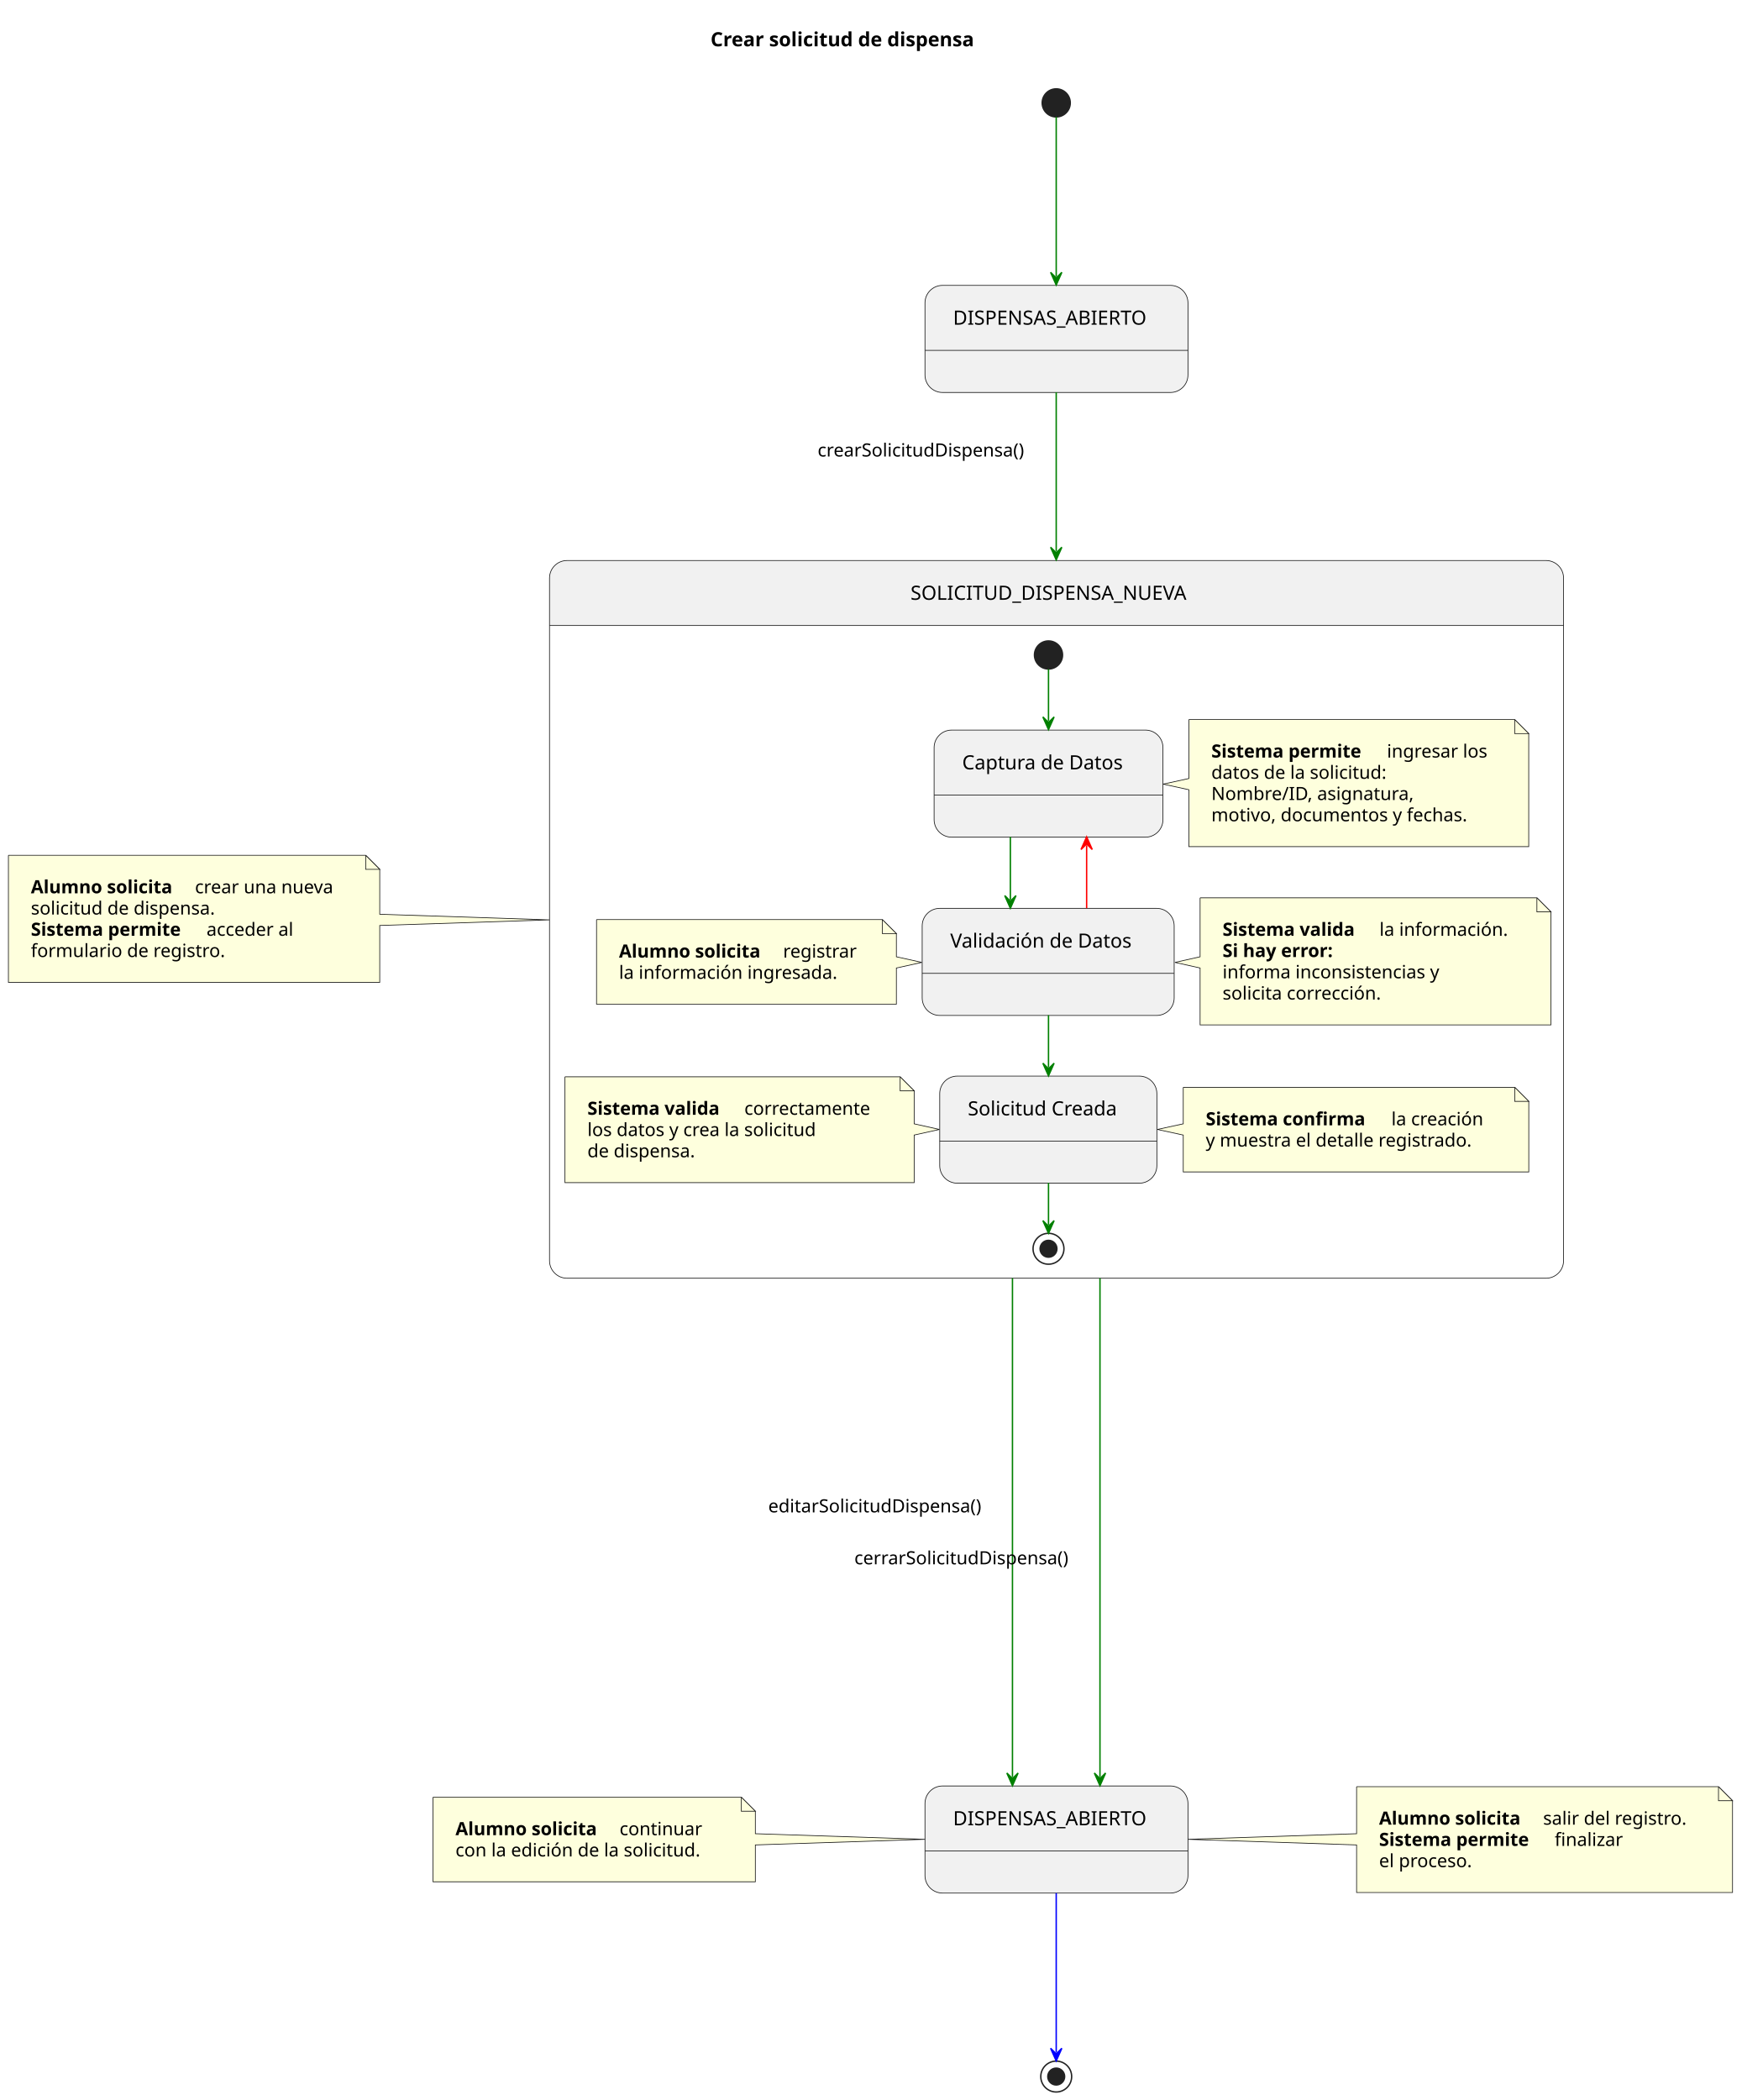
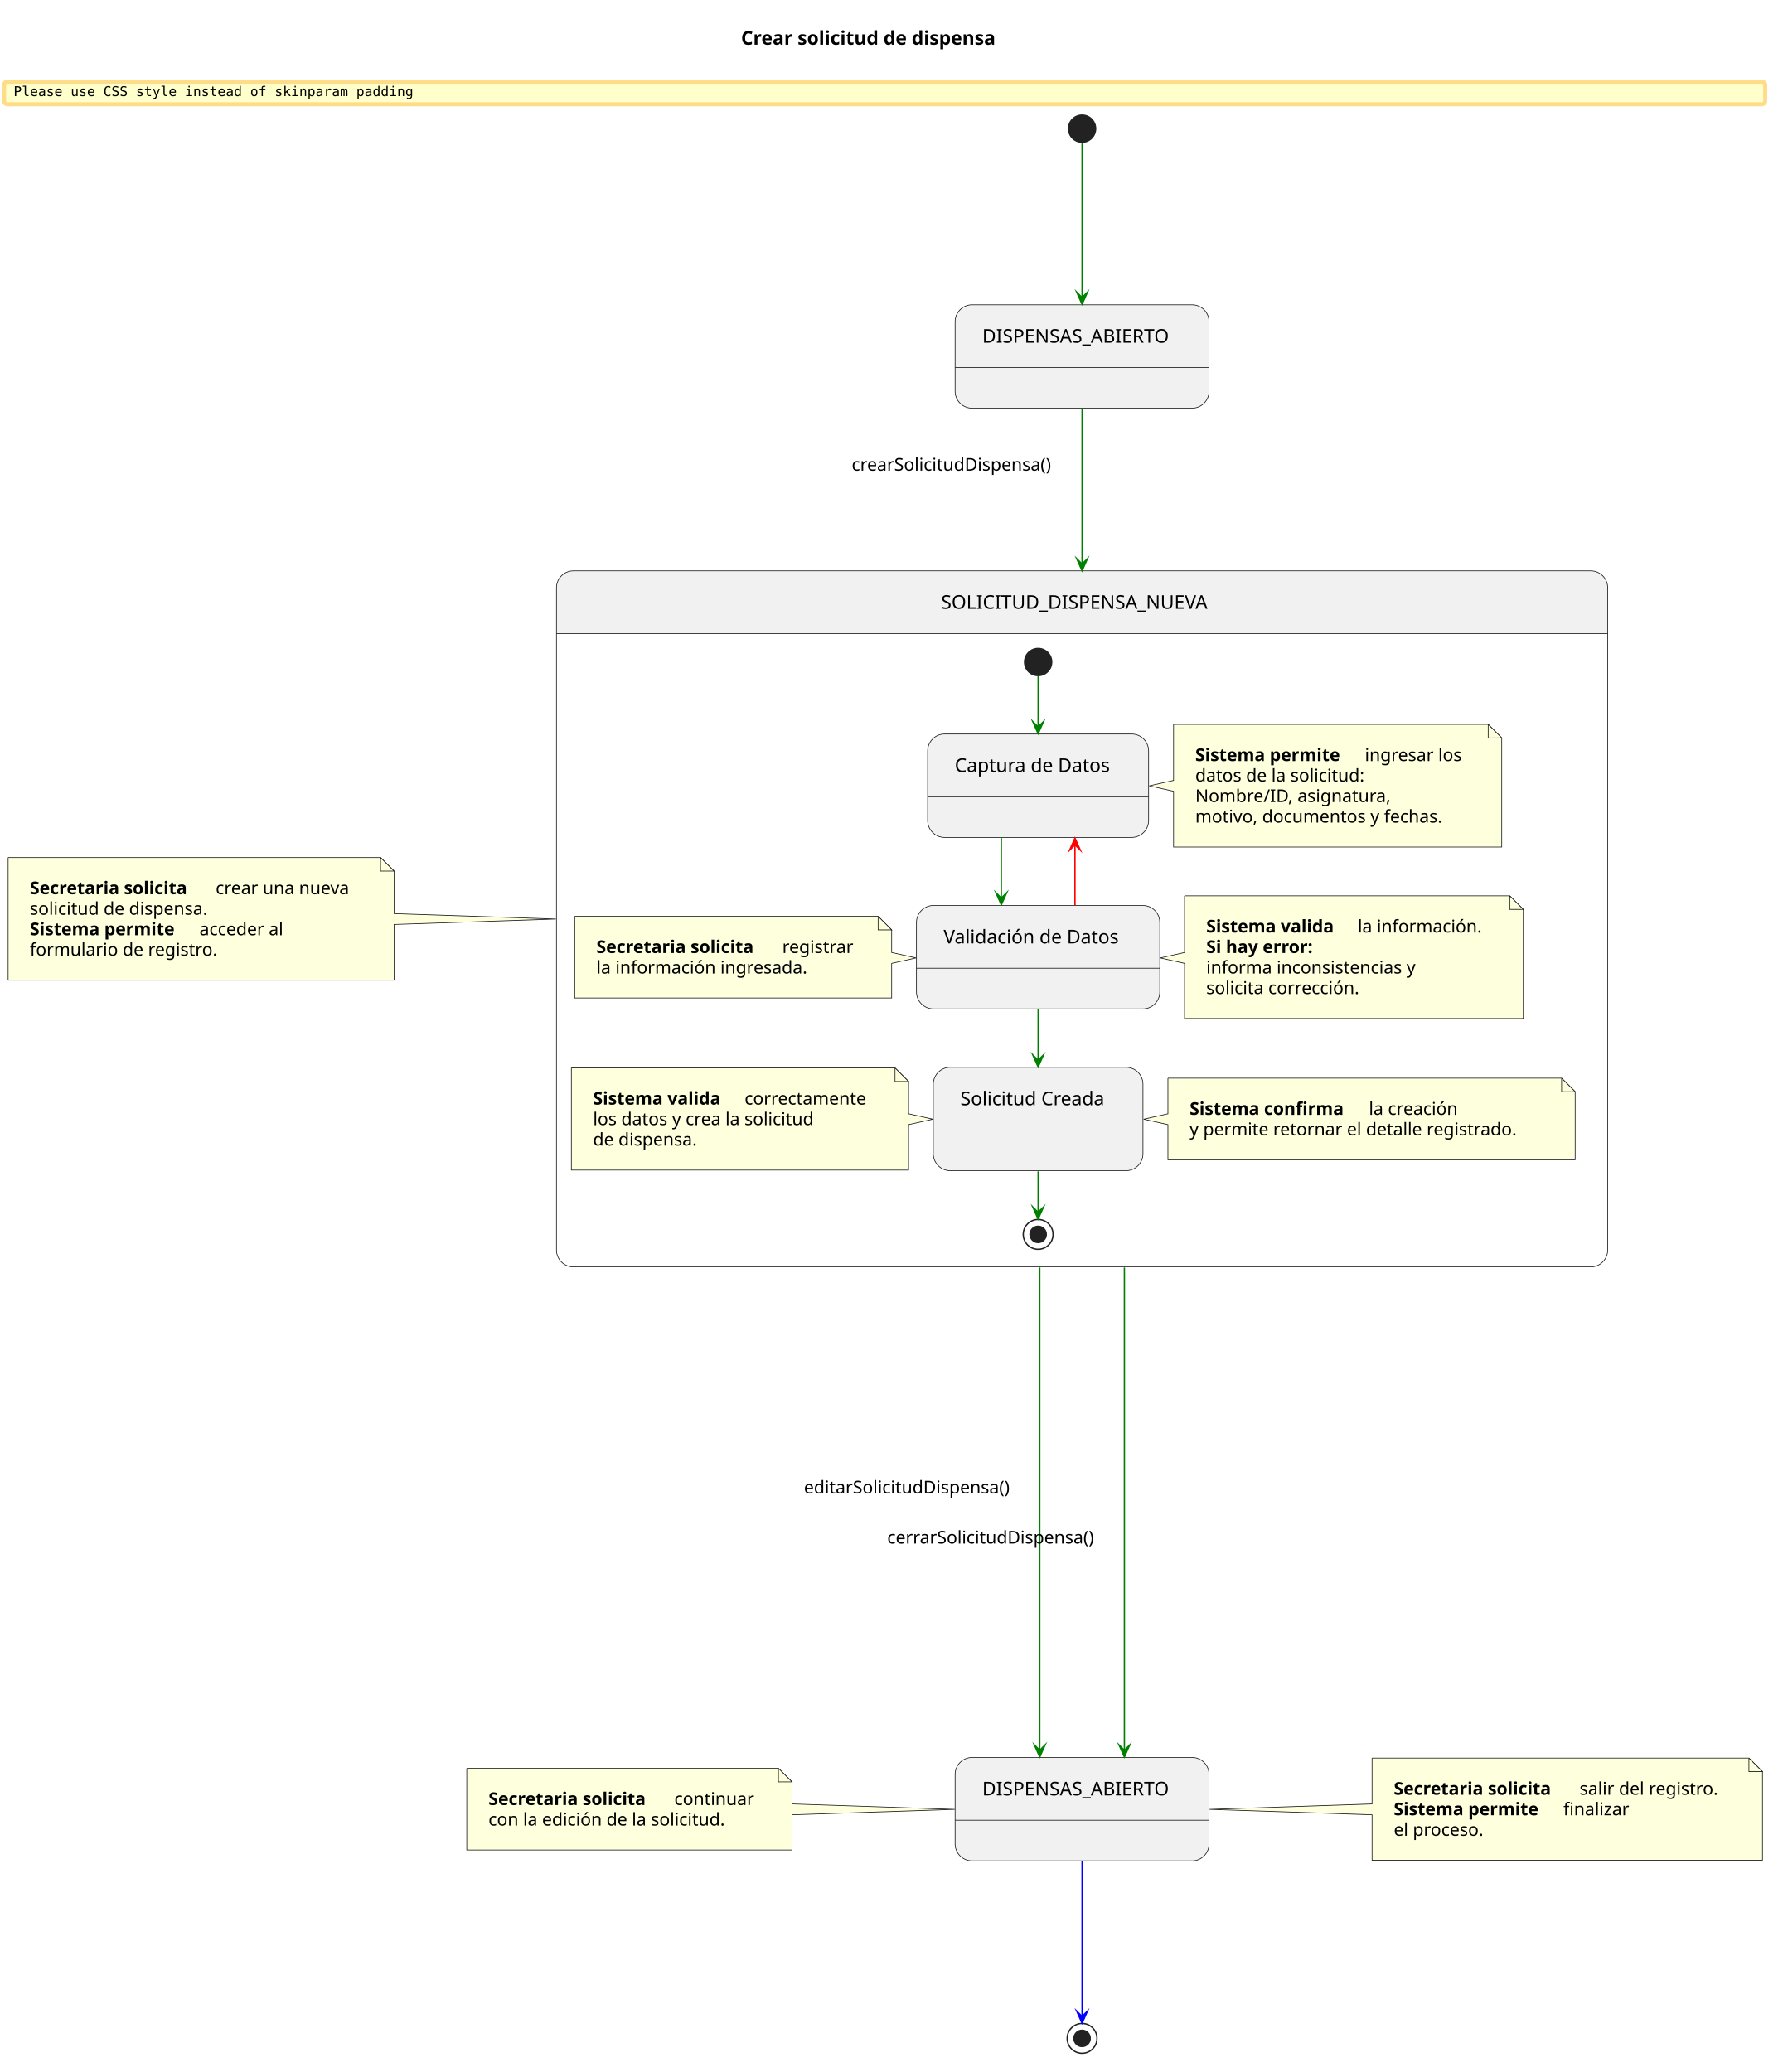
- <svg xmlns="http://www.w3.org/2000/svg" contentStyleType="text/css" data-diagram-type="STATE" height="1496px" preserveAspectRatio="none" style="width:1241px;height:1496px;background:#FFFFFF;" version="1.1" viewBox="0 0 1241 1496" width="1241px" zoomAndPan="magnify">
+ <svg xmlns="http://www.w3.org/2000/svg" version="1.1" data-diagram-type="STATE" style="width:1315px;height:1529px;background:#FFFFFF;" width="1315px" height="1529px" viewBox="0 0 1315 1529" zoomAndPan="magnify" preserveAspectRatio="none" contentStyleType="text/css">
  <defs />
  <g>
    <g class="title" data-source-line="1">
-       <text fill="#000000" font-family="sans-serif" font-size="14" font-weight="bold" lengthAdjust="spacing" textLength="214.908" x="506.213" y="32.995">Crear solicitud de dispensa</text>
+       <text x="546.756" y="32.995" fill="#000000" font-size="14" lengthAdjust="spacing" textLength="214.908" font-weight="700" font-family="sans-serif">Crear solicitud de dispensa</text>
    </g>
-     <g id="DISPENSAS_ABIERTO_INICIAL">
-       <rect fill="#F1F1F1" height="76.297" rx="12.5" ry="12.5" style="stroke:#181818;stroke-width:0.5;" width="187.362" x="659" y="203.297" />
-       <line style="stroke:#181818;stroke-width:0.5;" x1="659" x2="846.362" y1="249.594" y2="249.594" />
-       <text fill="#000000" font-family="sans-serif" font-size="14" lengthAdjust="spacing" textLength="147.362" x="679" y="231.292">DISPENSAS_ABIERTO</text>
+     <rect x="3" y="60.297" width="1299.42" height="16.641" fill="#FFFFCC" style="stroke:#FFDD88;stroke-width:3;" rx="2.5" ry="2.5" />
+     <text x="10" y="70.938" fill="#000000" font-size="10" lengthAdjust="spacing" textLength="295.005" font-family="monospace">Please use CSS style instead of skinparam padding</text>
+     <g class="entity" data-qualified-name="DISPENSAS_ABIERTO_INICIAL" id="ent0001" data-source-line="10">
+       <rect x="704.71" y="224.938" width="187.362" height="76.297" fill="#F1F1F1" style="stroke:#181818;stroke-width:0.5;" rx="12.5" ry="12.5" />
+       <line x1="704.71" y1="271.234" x2="892.072" y2="271.234" style="stroke:#181818;stroke-width:0.5;" />
+       <text x="724.71" y="252.933" fill="#000000" font-size="14" lengthAdjust="spacing" textLength="147.362" font-family="sans-serif">DISPENSAS_ABIERTO</text>
    </g>
-     <path d="M404,399.297 L1101.452,399.297 A12.5,12.5 0 0 1 1113.952,411.797 L1113.952,445.594 L391.5,445.594 L391.5,411.797 A12.5,12.5 0 0 1 404,399.297" fill="#F1F1F1" />
-     <rect fill="none" height="511.297" rx="12.5" ry="12.5" style="stroke:#181818;stroke-width:0.5;" width="722.452" x="391.5" y="399.297" />
-     <line style="stroke:#181818;stroke-width:0.5;" x1="391.5" x2="1113.952" y1="445.594" y2="445.594" />
-     <text fill="#000000" font-family="sans-serif" font-size="14" lengthAdjust="spacing" textLength="208.059" x="648.697" y="427.292">SOLICITUD_DISPENSA_NUEVA</text>
-     <g id="SOLICITUD_DISPENSA_NUEVA_COMP.CapturaDatos">
-       <rect fill="#F1F1F1" height="76.297" rx="12.5" ry="12.5" style="stroke:#181818;stroke-width:0.5;" width="163.047" x="665.5" y="520.094" />
-       <line style="stroke:#181818;stroke-width:0.5;" x1="665.5" x2="828.547" y1="566.391" y2="566.391" />
-       <text fill="#000000" font-family="sans-serif" font-size="14" lengthAdjust="spacing" textLength="123.047" x="685.5" y="548.089">Captura de Datos</text>
+     <g class="entity" data-qualified-name="SOLICITUD_DISPENSA_NUEVA_COMP" id="ent0002" data-source-line="11">
+       <path d="M423.07,421.238 L1173.709,421.238 A12.5,12.5 0 0 1 1186.209,433.738 L1186.209,467.534 L410.57,467.534 L410.57,433.738 A12.5,12.5 0 0 1 423.07,421.238" fill="#F1F1F1" />
+       <rect x="410.57" y="421.238" width="775.639" height="513.657" fill="none" style="stroke:#181818;stroke-width:0.5;" rx="12.5" ry="12.5" />
+       <line x1="410.57" y1="467.534" x2="1186.209" y2="467.534" style="stroke:#181818;stroke-width:0.5;" />
+       <text x="694.36" y="449.233" fill="#000000" font-size="14" lengthAdjust="spacing" textLength="208.059" font-family="sans-serif">SOLICITUD_DISPENSA_NUEVA</text>
+       <g class="entity" data-qualified-name="SOLICITUD_DISPENSA_NUEVA_COMP.CapturaDatos" id="ent0004" data-source-line="28">
+         <rect x="684.44" y="541.654" width="163.047" height="76.297" fill="#F1F1F1" style="stroke:#181818;stroke-width:0.5;" rx="12.5" ry="12.5" />
+         <line x1="684.44" y1="587.951" x2="847.487" y2="587.951" style="stroke:#181818;stroke-width:0.5;" />
+         <text x="704.44" y="569.649" fill="#000000" font-size="14" lengthAdjust="spacing" textLength="123.047" font-family="sans-serif">Captura de Datos</text>
+       </g>
+       <g class="entity" data-qualified-name="SOLICITUD_DISPENSA_NUEVA_COMP.ValidarDatos" id="ent0005" data-source-line="29">
+         <rect x="676.2" y="668.184" width="179.535" height="76.297" fill="#F1F1F1" style="stroke:#181818;stroke-width:0.5;" rx="12.5" ry="12.5" />
+         <line x1="676.2" y1="714.481" x2="855.735" y2="714.481" style="stroke:#181818;stroke-width:0.5;" />
+         <text x="696.2" y="696.179" fill="#000000" font-size="14" lengthAdjust="spacing" textLength="139.535" font-family="sans-serif">Validación de Datos</text>
+       </g>
+       <g class="entity" data-qualified-name="SOLICITUD_DISPENSA_NUEVA_COMP.CreacionExitosa" id="ent0006" data-source-line="30">
+         <rect x="688.61" y="787.594" width="154.707" height="76.297" fill="#F1F1F1" style="stroke:#181818;stroke-width:0.5;" rx="12.5" ry="12.5" />
+         <line x1="688.61" y1="833.891" x2="843.317" y2="833.891" style="stroke:#181818;stroke-width:0.5;" />
+         <text x="708.61" y="815.59" fill="#000000" font-size="14" lengthAdjust="spacing" textLength="114.707" font-family="sans-serif">Solicitud Creada</text>
+       </g>
+       <g class="start_entity" data-qualified-name="SOLICITUD_DISPENSA_NUEVA_COMP..start.SOLICITUD_DISPENSA_NUEVA_COMP" id="ent0010" data-source-line="32">
+         <ellipse cx="765.97" cy="488.534" rx="10" ry="10" fill="#222222" style="stroke:#222222;stroke-width:1;" />
+       </g>
+       <g class="end_entity" data-qualified-name="SOLICITUD_DISPENSA_NUEVA_COMP..end.SOLICITUD_DISPENSA_NUEVA_COMP" id="ent0015" data-source-line="65">
+         <ellipse cx="765.97" cy="910.894" rx="11" ry="11" fill="none" style="stroke:#222222;stroke-width:1;" />
+         <ellipse cx="765.97" cy="910.894" rx="6" ry="6" fill="#222222" style="stroke:#222222;stroke-width:1;" />
+       </g>
+       <g class="entity" data-qualified-name="SOLICITUD_DISPENSA_NUEVA_COMP.GMN24" id="ent0025" data-source-line="35">
+         <path d="M865.9,534.534 L865.9,575.894 L847.95,579.894 L865.9,583.894 L865.9,625.066 A0,0 0 0 0 865.9,625.066 L1108.032,625.066 A0,0 0 0 0 1108.032,625.066 L1108.032,544.534 L1098.032,534.534 L865.9,534.534 A0,0 0 0 0 865.9,534.534" style="stroke:#181818;stroke-width:0.5;" fill="#FEFFDD" />
+         <path d="M1098.032,534.534 L1098.032,544.534 L1108.032,544.534 L1098.032,534.534" style="stroke:#181818;stroke-width:0.5;" fill="#FEFFDD" />
+         <text x="881.9" y="561.601" fill="#000000" font-size="13" lengthAdjust="spacing" textLength="120.999" font-weight="700" font-family="sans-serif">Sistema permite</text>
+         <text x="1007.031" y="561.601" fill="#000000" font-size="13" lengthAdjust="spacing" textLength="76.001" font-family="sans-serif">ingresar los</text>
+         <text x="881.9" y="576.734" fill="#000000" font-size="13" lengthAdjust="spacing" textLength="134.945" font-family="sans-serif">datos de la solicitud:</text>
+         <text x="881.9" y="591.867" fill="#000000" font-size="13" lengthAdjust="spacing" textLength="152.014" font-family="sans-serif">Nombre/ID, asignatura,</text>
+         <text x="881.9" y="607" fill="#000000" font-size="13" lengthAdjust="spacing" textLength="196.346" font-family="sans-serif">motivo, documentos y fechas.</text>
+       </g>
+       <g class="entity" data-qualified-name="SOLICITUD_DISPENSA_NUEVA_COMP.GMN27" id="ent0028" data-source-line="44">
+         <path d="M424.04,676.194 L424.04,736.46 A0,0 0 0 0 424.04,736.46 L657.901,736.46 A0,0 0 0 0 657.901,736.46 L657.901,710.894 L675.9,706.894 L657.901,702.894 L657.901,686.194 L647.901,676.194 L424.04,676.194 A0,0 0 0 0 424.04,676.194" style="stroke:#181818;stroke-width:0.5;" fill="#FEFFDD" />
+         <path d="M647.901,676.194 L647.901,686.194 L657.901,686.194 L647.901,676.194" style="stroke:#181818;stroke-width:0.5;" fill="#FEFFDD" />
+         <text x="440.04" y="703.261" fill="#000000" font-size="13" lengthAdjust="spacing" textLength="132.996" font-weight="700" font-family="sans-serif">Secretaria solicita</text>
+         <text x="577.168" y="703.261" fill="#000000" font-size="13" lengthAdjust="spacing" textLength="55.732" font-family="sans-serif">registrar</text>
+         <text x="440.04" y="718.394" fill="#000000" font-size="13" lengthAdjust="spacing" textLength="165.686" font-family="sans-serif">la información ingresada.</text>
+       </g>
+       <g class="entity" data-qualified-name="SOLICITUD_DISPENSA_NUEVA_COMP.GMN30" id="ent0031" data-source-line="51">
+         <path d="M873.99,661.064 L873.99,702.894 L856.05,706.894 L873.99,710.894 L873.99,751.596 A0,0 0 0 0 873.99,751.596 L1123.942,751.596 A0,0 0 0 0 1123.942,751.596 L1123.942,671.064 L1113.942,661.064 L873.99,661.064 A0,0 0 0 0 873.99,661.064" style="stroke:#181818;stroke-width:0.5;" fill="#FEFFDD" />
+         <path d="M1113.942,661.064 L1113.942,671.064 L1123.942,671.064 L1113.942,661.064" style="stroke:#181818;stroke-width:0.5;" fill="#FEFFDD" />
+         <text x="889.99" y="688.131" fill="#000000" font-size="13" lengthAdjust="spacing" textLength="107.669" font-weight="700" font-family="sans-serif">Sistema valida</text>
+         <text x="1001.791" y="688.131" fill="#000000" font-size="13" lengthAdjust="spacing" textLength="97.151" font-family="sans-serif">la información.</text>
+         <text x="889.99" y="703.264" fill="#000000" font-size="13" lengthAdjust="spacing" textLength="91.552" font-weight="700" font-family="sans-serif">Si hay error:</text>
+         <text x="889.99" y="718.397" fill="#000000" font-size="13" lengthAdjust="spacing" textLength="165.496" font-family="sans-serif">informa inconsistencias y</text>
+         <text x="889.99" y="733.53" fill="#000000" font-size="13" lengthAdjust="spacing" textLength="121.926" font-family="sans-serif">solicita corrección.</text>
+       </g>
+       <g class="entity" data-qualified-name="SOLICITUD_DISPENSA_NUEVA_COMP.GMN33" id="ent0034" data-source-line="60">
+         <path d="M421.57,788.044 L421.57,863.443 A0,0 0 0 0 421.57,863.443 L670.367,863.443 A0,0 0 0 0 670.367,863.443 L670.367,829.894 L688.26,825.894 L670.367,821.894 L670.367,798.044 L660.367,788.044 L421.57,788.044 A0,0 0 0 0 421.57,788.044" style="stroke:#181818;stroke-width:0.5;" fill="#FEFFDD" />
+         <path d="M660.367,788.044 L660.367,798.044 L670.367,798.044 L660.367,788.044" style="stroke:#181818;stroke-width:0.5;" fill="#FEFFDD" />
+         <text x="437.57" y="815.111" fill="#000000" font-size="13" lengthAdjust="spacing" textLength="107.669" font-weight="700" font-family="sans-serif">Sistema valida</text>
+         <text x="549.371" y="815.111" fill="#000000" font-size="13" lengthAdjust="spacing" textLength="95.996" font-family="sans-serif">correctamente</text>
+         <text x="437.57" y="830.244" fill="#000000" font-size="13" lengthAdjust="spacing" textLength="177.068" font-family="sans-serif">los datos y crea la solicitud</text>
+         <text x="437.57" y="845.377" fill="#000000" font-size="13" lengthAdjust="spacing" textLength="82.38" font-family="sans-serif">de dispensa.</text>
+       </g>
+       <g class="entity" data-qualified-name="SOLICITUD_DISPENSA_NUEVA_COMP.GMN36" id="ent0037" data-source-line="68">
+         <path d="M861.73,795.614 L861.73,821.894 L843.8,825.894 L861.73,829.894 L861.73,855.88 A0,0 0 0 0 861.73,855.88 L1162.209,855.88 A0,0 0 0 0 1162.209,855.88 L1162.209,805.614 L1152.209,795.614 L861.73,795.614 A0,0 0 0 0 861.73,795.614" style="stroke:#181818;stroke-width:0.5;" fill="#FEFFDD" />
+         <path d="M1152.209,795.614 L1152.209,805.614 L1162.209,805.614 L1152.209,795.614" style="stroke:#181818;stroke-width:0.5;" fill="#FEFFDD" />
+         <text x="877.73" y="822.681" fill="#000000" font-size="13" lengthAdjust="spacing" textLength="128.166" font-weight="700" font-family="sans-serif">Sistema confirma</text>
+         <text x="1010.028" y="822.681" fill="#000000" font-size="13" lengthAdjust="spacing" textLength="71.119" font-family="sans-serif">la creación</text>
+         <text x="877.73" y="837.814" fill="#000000" font-size="13" lengthAdjust="spacing" textLength="259.479" font-family="sans-serif">y permite retornar el detalle registrado.</text>
+       </g>
+       <g class="link" data-entity-1="ent0010" data-entity-2="ent0004" id="lnk11" data-source-line="32" data-link-type="dependency">
+         <path d="M765.97,499.004 C765.97,509.394 765.97,520.964 765.97,536.404" style="stroke:#008000;stroke-width:1;" fill="none" id="*start*SOLICITUD_DISPENSA_NUEVA_COMP-to-CapturaDatos" />
+         <polygon points="765.97,541.404,769.97,532.404,765.97,536.404,761.97,532.404,765.97,541.404" fill="#008000" style="stroke:#008000;stroke-width:1;stroke-linejoin:miter;stroke-miterlimit:10;" />
+       </g>
+       <g class="link" data-entity-1="ent0004" data-entity-2="ent0005" id="lnk12" data-source-line="41" data-link-type="dependency">
+         <path d="M738.79,618.104 C738.79,633.814 738.79,646.974 738.79,662.714" style="stroke:#008000;stroke-width:1;" fill="none" id="CapturaDatos-to-ValidarDatos" />
+         <polygon points="738.79,667.714,742.79,658.714,738.79,662.714,734.79,658.714,738.79,667.714" fill="#008000" style="stroke:#008000;stroke-width:1;stroke-linejoin:miter;stroke-miterlimit:10;" />
+       </g>
+       <g class="link" data-entity-1="ent0005" data-entity-2="ent0004" id="lnk13" data-source-line="48" data-link-type="dependency">
+         <path d="M793.14,668.024 C793.14,652.314 793.14,639.154 793.14,623.414" style="stroke:#FF0000;stroke-width:1;" fill="none" id="ValidarDatos-to-CapturaDatos" />
+         <polygon points="793.14,618.414,789.14,627.414,793.14,623.414,797.14,627.414,793.14,618.414" fill="#FF0000" style="stroke:#FF0000;stroke-width:1;stroke-linejoin:miter;stroke-miterlimit:10;" />
+       </g>
+       <g class="link" data-entity-1="ent0005" data-entity-2="ent0006" id="lnk14" data-source-line="57" data-link-type="dependency">
+         <path d="M765.97,744.774 C765.97,758.404 765.97,768.744 765.97,782.374" style="stroke:#008000;stroke-width:1;" fill="none" id="ValidarDatos-to-CreacionExitosa" />
+         <polygon points="765.97,787.374,769.97,778.374,765.97,782.374,761.97,778.374,765.97,787.374" fill="#008000" style="stroke:#008000;stroke-width:1;stroke-linejoin:miter;stroke-miterlimit:10;" />
+       </g>
+       <g class="link" data-entity-1="ent0006" data-entity-2="ent0015" id="lnk16" data-source-line="65" data-link-type="dependency">
+         <path d="M765.97,864.334 C765.97,877.184 765.97,885.524 765.97,894.604" style="stroke:#008000;stroke-width:1;" fill="none" id="CreacionExitosa-to-*end*SOLICITUD_DISPENSA_NUEVA_COMP" />
+         <polygon points="765.97,899.604,769.97,890.604,765.97,894.604,761.97,890.604,765.97,899.604" fill="#008000" style="stroke:#008000;stroke-width:1;stroke-linejoin:miter;stroke-miterlimit:10;" />
+       </g>
    </g>
-     <g id="SOLICITUD_DISPENSA_NUEVA_COMP.ValidarDatos">
-       <rect fill="#F1F1F1" height="76.297" rx="12.5" ry="12.5" style="stroke:#181818;stroke-width:0.5;" width="179.535" x="657" y="647.094" />
-       <line style="stroke:#181818;stroke-width:0.5;" x1="657" x2="836.535" y1="693.391" y2="693.391" />
-       <text fill="#000000" font-family="sans-serif" font-size="14" lengthAdjust="spacing" textLength="139.535" x="677" y="675.089">Validación de Datos</text>
+     <g class="entity" data-qualified-name="DISPENSAS_ABIERTO_FINAL" id="ent0003" data-source-line="12">
+       <rect x="704.71" y="1296.888" width="187.362" height="76.297" fill="#F1F1F1" style="stroke:#181818;stroke-width:0.5;" rx="12.5" ry="12.5" />
+       <line x1="704.71" y1="1343.184" x2="892.072" y2="1343.184" style="stroke:#181818;stroke-width:0.5;" />
+       <text x="724.71" y="1324.883" fill="#000000" font-size="14" lengthAdjust="spacing" textLength="147.362" font-family="sans-serif">DISPENSAS_ABIERTO</text>
    </g>
-     <g id="SOLICITUD_DISPENSA_NUEVA_COMP.CreacionExitosa">
-       <rect fill="#F1F1F1" height="76.297" rx="12.5" ry="12.5" style="stroke:#181818;stroke-width:0.5;" width="154.707" x="669.5" y="766.594" />
-       <line style="stroke:#181818;stroke-width:0.5;" x1="669.5" x2="824.207" y1="812.891" y2="812.891" />
-       <text fill="#000000" font-family="sans-serif" font-size="14" lengthAdjust="spacing" textLength="114.707" x="689.5" y="794.589">Solicitud Creada</text>
+     <g class="start_entity" data-qualified-name=".start." id="ent0007" data-source-line="14">
+       <ellipse cx="798.39" cy="94.938" rx="10" ry="10" fill="#222222" style="stroke:#222222;stroke-width:1;" />
    </g>
-     <ellipse cx="747" cy="466.594" fill="#222222" rx="10" ry="10" style="stroke:#222222;stroke-width:1;" />
-     <ellipse cx="747" cy="889.594" fill="none" rx="11" ry="11" style="stroke:#222222;stroke-width:1;" />
-     <ellipse cx="747" cy="889.594" fill="#222222" rx="6" ry="6" style="stroke:#222222;stroke-width:1;" />
-     <g class="entity" data-entity="GMN5" data-source-line="35" data-uid="ent0006" id="entity_GMN5">
-       <path d="M847,512.594 L847,554.594 L828.66,558.594 L847,562.594 L847,603.125 A0,0 0 0 0 847,603.125 L1089.132,603.125 A0,0 0 0 0 1089.132,603.125 L1089.132,522.594 L1079.132,512.594 L847,512.594 A0,0 0 0 0 847,512.594" fill="#FEFFDD" style="stroke:#181818;stroke-width:0.5;" />
-       <path d="M1079.132,512.594 L1079.132,522.594 L1089.132,522.594 L1079.132,512.594" fill="#FEFFDD" style="stroke:#181818;stroke-width:0.5;" />
-       <text fill="#000000" font-family="sans-serif" font-size="13" font-weight="bold" lengthAdjust="spacing" textLength="120.999" x="863" y="539.661">Sistema permite</text>
-       <text fill="#000000" font-family="sans-serif" font-size="13" lengthAdjust="spacing" textLength="76.001" x="988.131" y="539.661">ingresar los</text>
-       <text fill="#000000" font-family="sans-serif" font-size="13" lengthAdjust="spacing" textLength="134.945" x="863" y="554.793">datos de la solicitud:</text>
-       <text fill="#000000" font-family="sans-serif" font-size="13" lengthAdjust="spacing" textLength="152.014" x="863" y="569.926">Nombre/ID, asignatura,</text>
-       <text fill="#000000" font-family="sans-serif" font-size="13" lengthAdjust="spacing" textLength="196.346" x="863" y="585.059">motivo, documentos y fechas.</text>
+     <g class="end_entity" data-qualified-name=".end." id="ent0019" data-source-line="90">
+       <ellipse cx="798.39" cy="1504.188" rx="11" ry="11" fill="none" style="stroke:#222222;stroke-width:1;" />
+       <ellipse cx="798.39" cy="1504.188" rx="6" ry="6" fill="#222222" style="stroke:#222222;stroke-width:1;" />
    </g>
-     <g class="entity" data-entity="GMN8" data-source-line="44" data-uid="ent0009" id="entity_GMN8">
-       <path d="M425,655.094 L425,715.359 A0,0 0 0 0 425,715.359 L638.625,715.359 A0,0 0 0 0 638.625,715.359 L638.625,689.594 L656.79,685.594 L638.625,681.594 L638.625,665.094 L628.625,655.094 L425,655.094 A0,0 0 0 0 425,655.094" fill="#FEFFDD" style="stroke:#181818;stroke-width:0.5;" />
-       <path d="M628.625,655.094 L628.625,665.094 L638.625,665.094 L628.625,655.094" fill="#FEFFDD" style="stroke:#181818;stroke-width:0.5;" />
-       <text fill="#000000" font-family="sans-serif" font-size="13" font-weight="bold" lengthAdjust="spacing" textLength="112.76" x="441" y="682.161">Alumno solicita</text>
-       <text fill="#000000" font-family="sans-serif" font-size="13" lengthAdjust="spacing" textLength="55.732" x="557.892" y="682.161">registrar</text>
-       <text fill="#000000" font-family="sans-serif" font-size="13" lengthAdjust="spacing" textLength="165.686" x="441" y="697.293">la información ingresada.</text>
+     <g class="entity" data-qualified-name="GMN21" id="ent0022" data-source-line="19">
+       <path d="M6,632.798 L6,723.329 A0,0 0 0 0 6,723.329 L290.775,723.329 A0,0 0 0 0 290.775,723.329 L290.775,682.188 L410.21,678.188 L290.775,674.188 L290.775,642.798 L280.775,632.798 L6,632.798 A0,0 0 0 0 6,632.798" style="stroke:#181818;stroke-width:0.5;" fill="#FEFFDD" />
+       <path d="M280.775,632.798 L280.775,642.798 L290.775,642.798 L280.775,632.798" style="stroke:#181818;stroke-width:0.5;" fill="#FEFFDD" />
+       <text x="22" y="659.864" fill="#000000" font-size="13" lengthAdjust="spacing" textLength="132.996" font-weight="700" font-family="sans-serif">Secretaria solicita</text>
+       <text x="159.128" y="659.864" fill="#000000" font-size="13" lengthAdjust="spacing" textLength="106.647" font-family="sans-serif">crear una nueva</text>
+       <text x="22" y="674.997" fill="#000000" font-size="13" lengthAdjust="spacing" textLength="140.81" font-family="sans-serif">solicitud de dispensa.</text>
+       <text x="22" y="690.13" fill="#000000" font-size="13" lengthAdjust="spacing" textLength="120.999" font-weight="700" font-family="sans-serif">Sistema permite</text>
+       <text x="147.131" y="690.13" fill="#000000" font-size="13" lengthAdjust="spacing" textLength="67.564" font-family="sans-serif">acceder al</text>
+       <text x="22" y="705.263" fill="#000000" font-size="13" lengthAdjust="spacing" textLength="146.288" font-family="sans-serif">formulario de registro.</text>
    </g>
-     <g class="entity" data-entity="GMN11" data-source-line="51" data-uid="ent0012" id="entity_GMN11">
-       <path d="M855,639.594 L855,681.594 L837.08,685.594 L855,689.594 L855,730.125 A0,0 0 0 0 855,730.125 L1104.952,730.125 A0,0 0 0 0 1104.952,730.125 L1104.952,649.594 L1094.952,639.594 L855,639.594 A0,0 0 0 0 855,639.594" fill="#FEFFDD" style="stroke:#181818;stroke-width:0.5;" />
-       <path d="M1094.952,639.594 L1094.952,649.594 L1104.952,649.594 L1094.952,639.594" fill="#FEFFDD" style="stroke:#181818;stroke-width:0.5;" />
-       <text fill="#000000" font-family="sans-serif" font-size="13" font-weight="bold" lengthAdjust="spacing" textLength="107.669" x="871" y="666.661">Sistema valida</text>
-       <text fill="#000000" font-family="sans-serif" font-size="13" lengthAdjust="spacing" textLength="97.151" x="982.801" y="666.661">la información.</text>
-       <text fill="#000000" font-family="sans-serif" font-size="13" font-weight="bold" lengthAdjust="spacing" textLength="91.552" x="871" y="681.793">Si hay error:</text>
-       <text fill="#000000" font-family="sans-serif" font-size="13" lengthAdjust="spacing" textLength="165.496" x="871" y="696.926">informa inconsistencias y</text>
-       <text fill="#000000" font-family="sans-serif" font-size="13" lengthAdjust="spacing" textLength="121.926" x="871" y="712.059">solicita corrección.</text>
+     <g class="entity" data-qualified-name="GMN39" id="ent0040" data-source-line="76">
+       <path d="M344.4,1304.908 L344.4,1365.173 A0,0 0 0 0 344.4,1365.173 L584.367,1365.173 A0,0 0 0 0 584.367,1365.173 L584.367,1339.188 L704.45,1335.188 L584.367,1331.188 L584.367,1314.908 L574.367,1304.908 L344.4,1304.908 A0,0 0 0 0 344.4,1304.908" style="stroke:#181818;stroke-width:0.5;" fill="#FEFFDD" />
+       <path d="M574.367,1304.908 L574.367,1314.908 L584.367,1314.908 L574.367,1304.908" style="stroke:#181818;stroke-width:0.5;" fill="#FEFFDD" />
+       <text x="360.4" y="1331.974" fill="#000000" font-size="13" lengthAdjust="spacing" textLength="132.996" font-weight="700" font-family="sans-serif">Secretaria solicita</text>
+       <text x="497.528" y="1331.974" fill="#000000" font-size="13" lengthAdjust="spacing" textLength="61.839" font-family="sans-serif">continuar</text>
+       <text x="360.4" y="1347.107" fill="#000000" font-size="13" lengthAdjust="spacing" textLength="188.652" font-family="sans-serif">con la edición de la solicitud.</text>
    </g>
-     <g class="entity" data-entity="GMN14" data-source-line="60" data-uid="ent0015" id="entity_GMN14">
-       <path d="M402.5,767.094 L402.5,842.492 A0,0 0 0 0 402.5,842.492 L651.297,842.492 A0,0 0 0 0 651.297,842.492 L651.297,808.594 L669.29,804.594 L651.297,800.594 L651.297,777.094 L641.297,767.094 L402.5,767.094 A0,0 0 0 0 402.5,767.094" fill="#FEFFDD" style="stroke:#181818;stroke-width:0.5;" />
-       <path d="M641.297,767.094 L641.297,777.094 L651.297,777.094 L641.297,767.094" fill="#FEFFDD" style="stroke:#181818;stroke-width:0.5;" />
-       <text fill="#000000" font-family="sans-serif" font-size="13" font-weight="bold" lengthAdjust="spacing" textLength="107.669" x="418.5" y="794.161">Sistema valida</text>
-       <text fill="#000000" font-family="sans-serif" font-size="13" lengthAdjust="spacing" textLength="95.996" x="530.301" y="794.161">correctamente</text>
-       <text fill="#000000" font-family="sans-serif" font-size="13" lengthAdjust="spacing" textLength="177.068" x="418.5" y="809.293">los datos y crea la solicitud</text>
-       <text fill="#000000" font-family="sans-serif" font-size="13" lengthAdjust="spacing" textLength="82.38" x="418.5" y="824.426">de dispensa.</text>
+     <g class="entity" data-qualified-name="GMN42" id="ent0043" data-source-line="84">
+       <path d="M1012.35,1297.338 L1012.35,1331.188 L892.45,1335.188 L1012.35,1339.188 L1012.35,1372.736 A0,0 0 0 0 1012.35,1372.736 L1300.42,1372.736 A0,0 0 0 0 1300.42,1372.736 L1300.42,1307.338 L1290.42,1297.338 L1012.35,1297.338 A0,0 0 0 0 1012.35,1297.338" style="stroke:#181818;stroke-width:0.5;" fill="#FEFFDD" />
+       <path d="M1290.42,1297.338 L1290.42,1307.338 L1300.42,1307.338 L1290.42,1297.338" style="stroke:#181818;stroke-width:0.5;" fill="#FEFFDD" />
+       <text x="1028.35" y="1324.404" fill="#000000" font-size="13" lengthAdjust="spacing" textLength="132.996" font-weight="700" font-family="sans-serif">Secretaria solicita</text>
+       <text x="1165.478" y="1324.404" fill="#000000" font-size="13" lengthAdjust="spacing" textLength="109.941" font-family="sans-serif">salir del registro.</text>
+       <text x="1028.35" y="1339.537" fill="#000000" font-size="13" lengthAdjust="spacing" textLength="120.999" font-weight="700" font-family="sans-serif">Sistema permite</text>
+       <text x="1153.481" y="1339.537" fill="#000000" font-size="13" lengthAdjust="spacing" textLength="51.752" font-family="sans-serif">finalizar</text>
+       <text x="1028.35" y="1354.67" fill="#000000" font-size="13" lengthAdjust="spacing" textLength="71.297" font-family="sans-serif">el proceso.</text>
    </g>
-     <g class="entity" data-entity="GMN17" data-source-line="68" data-uid="ent0018" id="entity_GMN17">
-       <path d="M843,774.594 L843,800.594 L824.52,804.594 L843,808.594 L843,834.859 A0,0 0 0 0 843,834.859 L1089.175,834.859 A0,0 0 0 0 1089.175,834.859 L1089.175,784.594 L1079.175,774.594 L843,774.594 A0,0 0 0 0 843,774.594" fill="#FEFFDD" style="stroke:#181818;stroke-width:0.5;" />
-       <path d="M1079.175,774.594 L1079.175,784.594 L1089.175,784.594 L1079.175,774.594" fill="#FEFFDD" style="stroke:#181818;stroke-width:0.5;" />
-       <text fill="#000000" font-family="sans-serif" font-size="13" font-weight="bold" lengthAdjust="spacing" textLength="128.166" x="859" y="801.661">Sistema confirma</text>
-       <text fill="#000000" font-family="sans-serif" font-size="13" lengthAdjust="spacing" textLength="71.119" x="991.298" y="801.661">la creación</text>
-       <text fill="#000000" font-family="sans-serif" font-size="13" lengthAdjust="spacing" textLength="205.175" x="859" y="816.793">y muestra el detalle registrado.</text>
+     <g class="link" data-entity-1="ent0007" data-entity-2="ent0001" id="lnk8" data-source-line="14" data-link-type="dependency">
+       <path d="M798.39,105.198 C798.39,128.377 798.39,180.748 798.39,219.558" style="stroke:#008000;stroke-width:1;" fill="none" id="*start*-to-DISPENSAS_ABIERTO_INICIAL" />
+       <polygon points="798.39,224.558,802.39,215.558,798.39,219.558,794.39,215.558,798.39,224.558" fill="#008000" style="stroke:#008000;stroke-width:1;stroke-linejoin:miter;stroke-miterlimit:10;" />
    </g>
-     <g class="link" data-entity-1=".start.SOLICITUD_DISPENSA_NUEVA_COMP" data-entity-2="CapturaDatos" data-source-line="32" data-uid="lnk6" id="link_.start.SOLICITUD_DISPENSA_NUEVA_COMP_CapturaDatos">
-       <path d="M747,476.734 C747,487.154 747,498.034 747,513.724" fill="none" id="*start*SOLICITUD_DISPENSA_NUEVA_COMP-to-CapturaDatos" style="stroke:#008000;stroke-width:1;" />
-       <polygon fill="#008000" points="747,519.724,751,510.724,747,514.724,743,510.724,747,519.724" style="stroke:#008000;stroke-width:1;" />
+     <g class="link" data-entity-1="ent0001" data-entity-2="ent0002" id="lnk9" data-source-line="16" data-link-type="dependency">
+       <path d="M798.39,301.377 C798.39,330.777 798.39,369.188 798.39,416.188" style="stroke:#008000;stroke-width:1;" fill="none" id="DISPENSAS_ABIERTO_INICIAL-to-SOLICITUD_DISPENSA_NUEVA_COMP" />
+       <polygon points="798.39,421.188,802.39,412.188,798.39,416.188,794.39,412.188,798.39,421.188" fill="#008000" style="stroke:#008000;stroke-width:1;stroke-linejoin:miter;stroke-miterlimit:10;" />
+       <text x="628.39" y="347.354" fill="#000000" font-size="13" lengthAdjust="spacing" textLength="159.345" font-family="sans-serif">crearSolicitudDispensa()</text>
    </g>
-     <g class="link" data-entity-1="CapturaDatos" data-entity-2="ValidarDatos" data-source-line="41" data-uid="lnk7" id="link_CapturaDatos_ValidarDatos">
-       <path d="M719.83,596.194 C719.83,612.274 719.83,624.944 719.83,641.014" fill="none" id="CapturaDatos-to-ValidarDatos" style="stroke:#008000;stroke-width:1;" />
-       <polygon fill="#008000" points="719.83,647.014,723.83,638.014,719.83,642.014,715.83,638.014,719.83,647.014" style="stroke:#008000;stroke-width:1;" />
+     <g class="link" data-entity-1="ent0002" data-entity-2="ent0003" id="lnk17" data-source-line="73" data-link-type="dependency">
+       <path d="M767.16,935.357 C767.16,1072.217 767.16,1221.398 767.16,1291.568" style="stroke:#008000;stroke-width:1;" fill="none" id="SOLICITUD_DISPENSA_NUEVA_COMP-to-DISPENSAS_ABIERTO_FINAL" />
+       <polygon points="767.16,1296.568,771.16,1287.568,767.16,1291.568,763.16,1287.568,767.16,1296.568" fill="#008000" style="stroke:#008000;stroke-width:1;stroke-linejoin:miter;stroke-miterlimit:10;" />
+       <text x="593.16" y="1102.034" fill="#000000" font-size="13" lengthAdjust="spacing" textLength="163.814" font-family="sans-serif">editarSolicitudDispensa()</text>
    </g>
-     <g class="link" data-entity-1="ValidarDatos" data-entity-2="CapturaDatos" data-source-line="48" data-uid="lnk8" id="link_ValidarDatos_CapturaDatos">
-       <path d="M774.17,646.994 C774.17,630.914 774.17,618.244 774.17,602.174" fill="none" id="ValidarDatos-to-CapturaDatos" style="stroke:#FF0000;stroke-width:1;" />
-       <polygon fill="#FF0000" points="774.17,596.174,770.17,605.174,774.17,601.174,778.17,605.174,774.17,596.174" style="stroke:#FF0000;stroke-width:1;" />
+     <g class="link" data-entity-1="ent0002" data-entity-2="ent0003" id="lnk18" data-source-line="81" data-link-type="dependency">
+       <path d="M829.61,935.357 C829.61,1072.217 829.61,1221.398 829.61,1291.568" style="stroke:#008000;stroke-width:1;" fill="none" id="SOLICITUD_DISPENSA_NUEVA_COMP-to-DISPENSAS_ABIERTO_FINAL-1" />
+       <polygon points="829.61,1296.568,833.61,1287.568,829.61,1291.568,825.61,1287.568,829.61,1296.568" fill="#008000" style="stroke:#008000;stroke-width:1;stroke-linejoin:miter;stroke-miterlimit:10;" />
+       <text x="654.61" y="1139.034" fill="#000000" font-size="13" lengthAdjust="spacing" textLength="164.69" font-family="sans-serif">cerrarSolicitudDispensa()</text>
    </g>
-     <g class="link" data-entity-1="ValidarDatos" data-entity-2="CreacionExitosa" data-source-line="57" data-uid="lnk9" id="link_ValidarDatos_CreacionExitosa">
-       <path d="M747,723.234 C747,737.034 747,746.604 747,760.404" fill="none" id="ValidarDatos-to-CreacionExitosa" style="stroke:#008000;stroke-width:1;" />
-       <polygon fill="#008000" points="747,766.404,751,757.404,747,761.404,743,757.404,747,766.404" style="stroke:#008000;stroke-width:1;" />
-     </g>
-     <g class="link" data-entity-1="CreacionExitosa" data-entity-2=".end.SOLICITUD_DISPENSA_NUEVA_COMP" data-source-line="65" data-uid="lnk11" id="link_CreacionExitosa_.end.SOLICITUD_DISPENSA_NUEVA_COMP">
-       <path d="M747,842.614 C747,855.704 747,863.354 747,872.554" fill="none" id="CreacionExitosa-to-*end*SOLICITUD_DISPENSA_NUEVA_COMP" style="stroke:#008000;stroke-width:1;" />
-       <polygon fill="#008000" points="747,878.554,751,869.554,747,873.554,743,869.554,747,878.554" style="stroke:#008000;stroke-width:1;" />
-     </g>
-     <g id="DISPENSAS_ABIERTO_FINAL">
-       <rect fill="#F1F1F1" height="76.297" rx="12.5" ry="12.5" style="stroke:#181818;stroke-width:0.5;" width="187.362" x="659" y="1272.297" />
-       <line style="stroke:#181818;stroke-width:0.5;" x1="659" x2="846.362" y1="1318.594" y2="1318.594" />
-       <text fill="#000000" font-family="sans-serif" font-size="14" lengthAdjust="spacing" textLength="147.362" x="679" y="1300.292">DISPENSAS_ABIERTO</text>
-     </g>
-     <ellipse cx="752.5" cy="73.297" fill="#222222" rx="10" ry="10" style="stroke:#222222;stroke-width:1;" />
-     <ellipse cx="752.5" cy="1479.297" fill="none" rx="11" ry="11" style="stroke:#222222;stroke-width:1;" />
-     <ellipse cx="752.5" cy="1479.297" fill="#222222" rx="6" ry="6" style="stroke:#222222;stroke-width:1;" />
-     <g class="entity" data-entity="GMN2" data-source-line="19" data-uid="ent0003" id="entity_GMN2">
-       <path d="M6,609.297 L6,699.828 A0,0 0 0 0 6,699.828 L270.539,699.828 A0,0 0 0 0 270.539,699.828 L270.539,659.297 L391.46,655.297 L270.539,651.297 L270.539,619.297 L260.539,609.297 L6,609.297 A0,0 0 0 0 6,609.297" fill="#FEFFDD" style="stroke:#181818;stroke-width:0.5;" />
-       <path d="M260.539,609.297 L260.539,619.297 L270.539,619.297 L260.539,609.297" fill="#FEFFDD" style="stroke:#181818;stroke-width:0.5;" />
-       <text fill="#000000" font-family="sans-serif" font-size="13" font-weight="bold" lengthAdjust="spacing" textLength="112.76" x="22" y="636.364">Alumno solicita</text>
-       <text fill="#000000" font-family="sans-serif" font-size="13" lengthAdjust="spacing" textLength="106.647" x="138.892" y="636.364">crear una nueva</text>
-       <text fill="#000000" font-family="sans-serif" font-size="13" lengthAdjust="spacing" textLength="140.81" x="22" y="651.497">solicitud de dispensa.</text>
-       <text fill="#000000" font-family="sans-serif" font-size="13" font-weight="bold" lengthAdjust="spacing" textLength="120.999" x="22" y="666.629">Sistema permite</text>
-       <text fill="#000000" font-family="sans-serif" font-size="13" lengthAdjust="spacing" textLength="67.564" x="147.131" y="666.629">acceder al</text>
-       <text fill="#000000" font-family="sans-serif" font-size="13" lengthAdjust="spacing" textLength="146.288" x="22" y="681.762">formulario de registro.</text>
-     </g>
-     <g class="entity" data-entity="GMN20" data-source-line="76" data-uid="ent0021" id="entity_GMN20">
-       <path d="M308.5,1280.297 L308.5,1340.562 A0,0 0 0 0 308.5,1340.562 L538.152,1340.562 A0,0 0 0 0 538.152,1340.562 L538.152,1314.297 L658.95,1310.297 L538.152,1306.297 L538.152,1290.297 L528.152,1280.297 L308.5,1280.297 A0,0 0 0 0 308.5,1280.297" fill="#FEFFDD" style="stroke:#181818;stroke-width:0.5;" />
-       <path d="M528.152,1280.297 L528.152,1290.297 L538.152,1290.297 L528.152,1280.297" fill="#FEFFDD" style="stroke:#181818;stroke-width:0.5;" />
-       <text fill="#000000" font-family="sans-serif" font-size="13" font-weight="bold" lengthAdjust="spacing" textLength="112.76" x="324.5" y="1307.364">Alumno solicita</text>
-       <text fill="#000000" font-family="sans-serif" font-size="13" lengthAdjust="spacing" textLength="61.839" x="441.392" y="1307.364">continuar</text>
-       <text fill="#000000" font-family="sans-serif" font-size="13" lengthAdjust="spacing" textLength="188.652" x="324.5" y="1322.497">con la edición de la solicitud.</text>
-     </g>
-     <g class="entity" data-entity="GMN23" data-source-line="84" data-uid="ent0024" id="entity_GMN23">
-       <path d="M966.5,1272.797 L966.5,1306.297 L846.22,1310.297 L966.5,1314.297 L966.5,1348.195 A0,0 0 0 0 966.5,1348.195 L1234.333,1348.195 A0,0 0 0 0 1234.333,1348.195 L1234.333,1282.797 L1224.333,1272.797 L966.5,1272.797 A0,0 0 0 0 966.5,1272.797" fill="#FEFFDD" style="stroke:#181818;stroke-width:0.5;" />
-       <path d="M1224.333,1272.797 L1224.333,1282.797 L1234.333,1282.797 L1224.333,1272.797" fill="#FEFFDD" style="stroke:#181818;stroke-width:0.5;" />
-       <text fill="#000000" font-family="sans-serif" font-size="13" font-weight="bold" lengthAdjust="spacing" textLength="112.76" x="982.5" y="1299.864">Alumno solicita</text>
-       <text fill="#000000" font-family="sans-serif" font-size="13" lengthAdjust="spacing" textLength="109.941" x="1099.392" y="1299.864">salir del registro.</text>
-       <text fill="#000000" font-family="sans-serif" font-size="13" font-weight="bold" lengthAdjust="spacing" textLength="120.999" x="982.5" y="1314.997">Sistema permite</text>
-       <text fill="#000000" font-family="sans-serif" font-size="13" lengthAdjust="spacing" textLength="51.752" x="1107.631" y="1314.997">finalizar</text>
-       <text fill="#000000" font-family="sans-serif" font-size="13" lengthAdjust="spacing" textLength="71.297" x="982.5" y="1330.129">el proceso.</text>
-     </g>
-     <g class="link" data-entity-1=".start." data-entity-2="DISPENSAS_ABIERTO_INICIAL" data-source-line="14" data-uid="lnk3" id="link_.start._DISPENSAS_ABIERTO_INICIAL">
-       <path d="M752.5,83.307 C752.5,106.327 752.5,158.087 752.5,197.007" fill="none" id="*start*-to-DISPENSAS_ABIERTO_INICIAL" style="stroke:#008000;stroke-width:1;" />
-       <polygon fill="#008000" points="752.5,203.007,756.5,194.007,752.5,198.007,748.5,194.007,752.5,203.007" style="stroke:#008000;stroke-width:1;" />
-     </g>
-     <g class="link" data-entity-1="DISPENSAS_ABIERTO_INICIAL" data-entity-2="SOLICITUD_DISPENSA_NUEVA_COMP" data-source-line="16" data-uid="lnk4" id="link_DISPENSAS_ABIERTO_INICIAL_SOLICITUD_DISPENSA_NUEVA_COMP">
-       <path d="M752.5,279.457 C752.5,308.747 752.5,346.007 752.5,392.837" fill="none" id="DISPENSAS_ABIERTO_INICIAL-to-SOLICITUD_DISPENSA_NUEVA_COMP" style="stroke:#008000;stroke-width:1;" />
-       <polygon fill="#008000" points="752.5,398.837,756.5,389.837,752.5,393.837,748.5,389.837,752.5,398.837" style="stroke:#008000;stroke-width:1;" />
-       <text fill="#000000" font-family="sans-serif" font-size="13" lengthAdjust="spacing" textLength="159.345" x="582.5" y="325.214">crearSolicitudDispensa()</text>
-     </g>
-     <g class="link" data-entity-1="SOLICITUD_DISPENSA_NUEVA_COMP" data-entity-2="DISPENSAS_ABIERTO_FINAL" data-source-line="73" data-uid="lnk12" id="link_SOLICITUD_DISPENSA_NUEVA_COMP_DISPENSAS_ABIERTO_FINAL">
-       <path d="M721.33,910.577 C721.33,1047.467 721.33,1195.967 721.33,1266.067" fill="none" id="SOLICITUD_DISPENSA_NUEVA_COMP-to-DISPENSAS_ABIERTO_FINAL" style="stroke:#008000;stroke-width:1;" />
-       <polygon fill="#008000" points="721.33,1272.067,725.33,1263.067,721.33,1267.067,717.33,1263.067,721.33,1272.067" style="stroke:#008000;stroke-width:1;" />
-       <text fill="#000000" font-family="sans-serif" font-size="13" lengthAdjust="spacing" textLength="163.814" x="547.33" y="1077.394">editarSolicitudDispensa()</text>
-     </g>
-     <g class="link" data-entity-1="SOLICITUD_DISPENSA_NUEVA_COMP" data-entity-2="DISPENSAS_ABIERTO_FINAL" data-source-line="81" data-uid="lnk13" id="link_SOLICITUD_DISPENSA_NUEVA_COMP_DISPENSAS_ABIERTO_FINAL">
-       <path d="M783.67,910.577 C783.67,1047.467 783.67,1195.967 783.67,1266.067" fill="none" id="SOLICITUD_DISPENSA_NUEVA_COMP-to-DISPENSAS_ABIERTO_FINAL-1" style="stroke:#008000;stroke-width:1;" />
-       <polygon fill="#008000" points="783.67,1272.067,787.67,1263.067,783.67,1267.067,779.67,1263.067,783.67,1272.067" style="stroke:#008000;stroke-width:1;" />
-       <text fill="#000000" font-family="sans-serif" font-size="13" lengthAdjust="spacing" textLength="164.69" x="608.67" y="1114.394">cerrarSolicitudDispensa()</text>
-     </g>
-     <g class="link" data-entity-1="DISPENSAS_ABIERTO_FINAL" data-entity-2=".end." data-source-line="90" data-uid="lnk15" id="link_DISPENSAS_ABIERTO_FINAL_.end.">
-       <path d="M752.5,1348.647 C752.5,1387.207 752.5,1438.277 752.5,1462.157" fill="none" id="DISPENSAS_ABIERTO_FINAL-to-*end*" style="stroke:#0000FF;stroke-width:1;" />
-       <polygon fill="#0000FF" points="752.5,1468.157,756.5,1459.157,752.5,1463.157,748.5,1459.157,752.5,1468.157" style="stroke:#0000FF;stroke-width:1;" />
+     <g class="link" data-entity-1="ent0003" data-entity-2="ent0019" id="lnk20" data-source-line="90" data-link-type="dependency">
+       <path d="M798.39,1373.418 C798.39,1412.017 798.39,1464.138 798.39,1488.037" style="stroke:#0000FF;stroke-width:1;" fill="none" id="DISPENSAS_ABIERTO_FINAL-to-*end*" />
+       <polygon points="798.39,1493.037,802.39,1484.037,798.39,1488.037,794.39,1484.037,798.39,1493.037" fill="#0000FF" style="stroke:#0000FF;stroke-width:1;stroke-linejoin:miter;stroke-miterlimit:10;" />
    </g>
  </g>
</svg>
